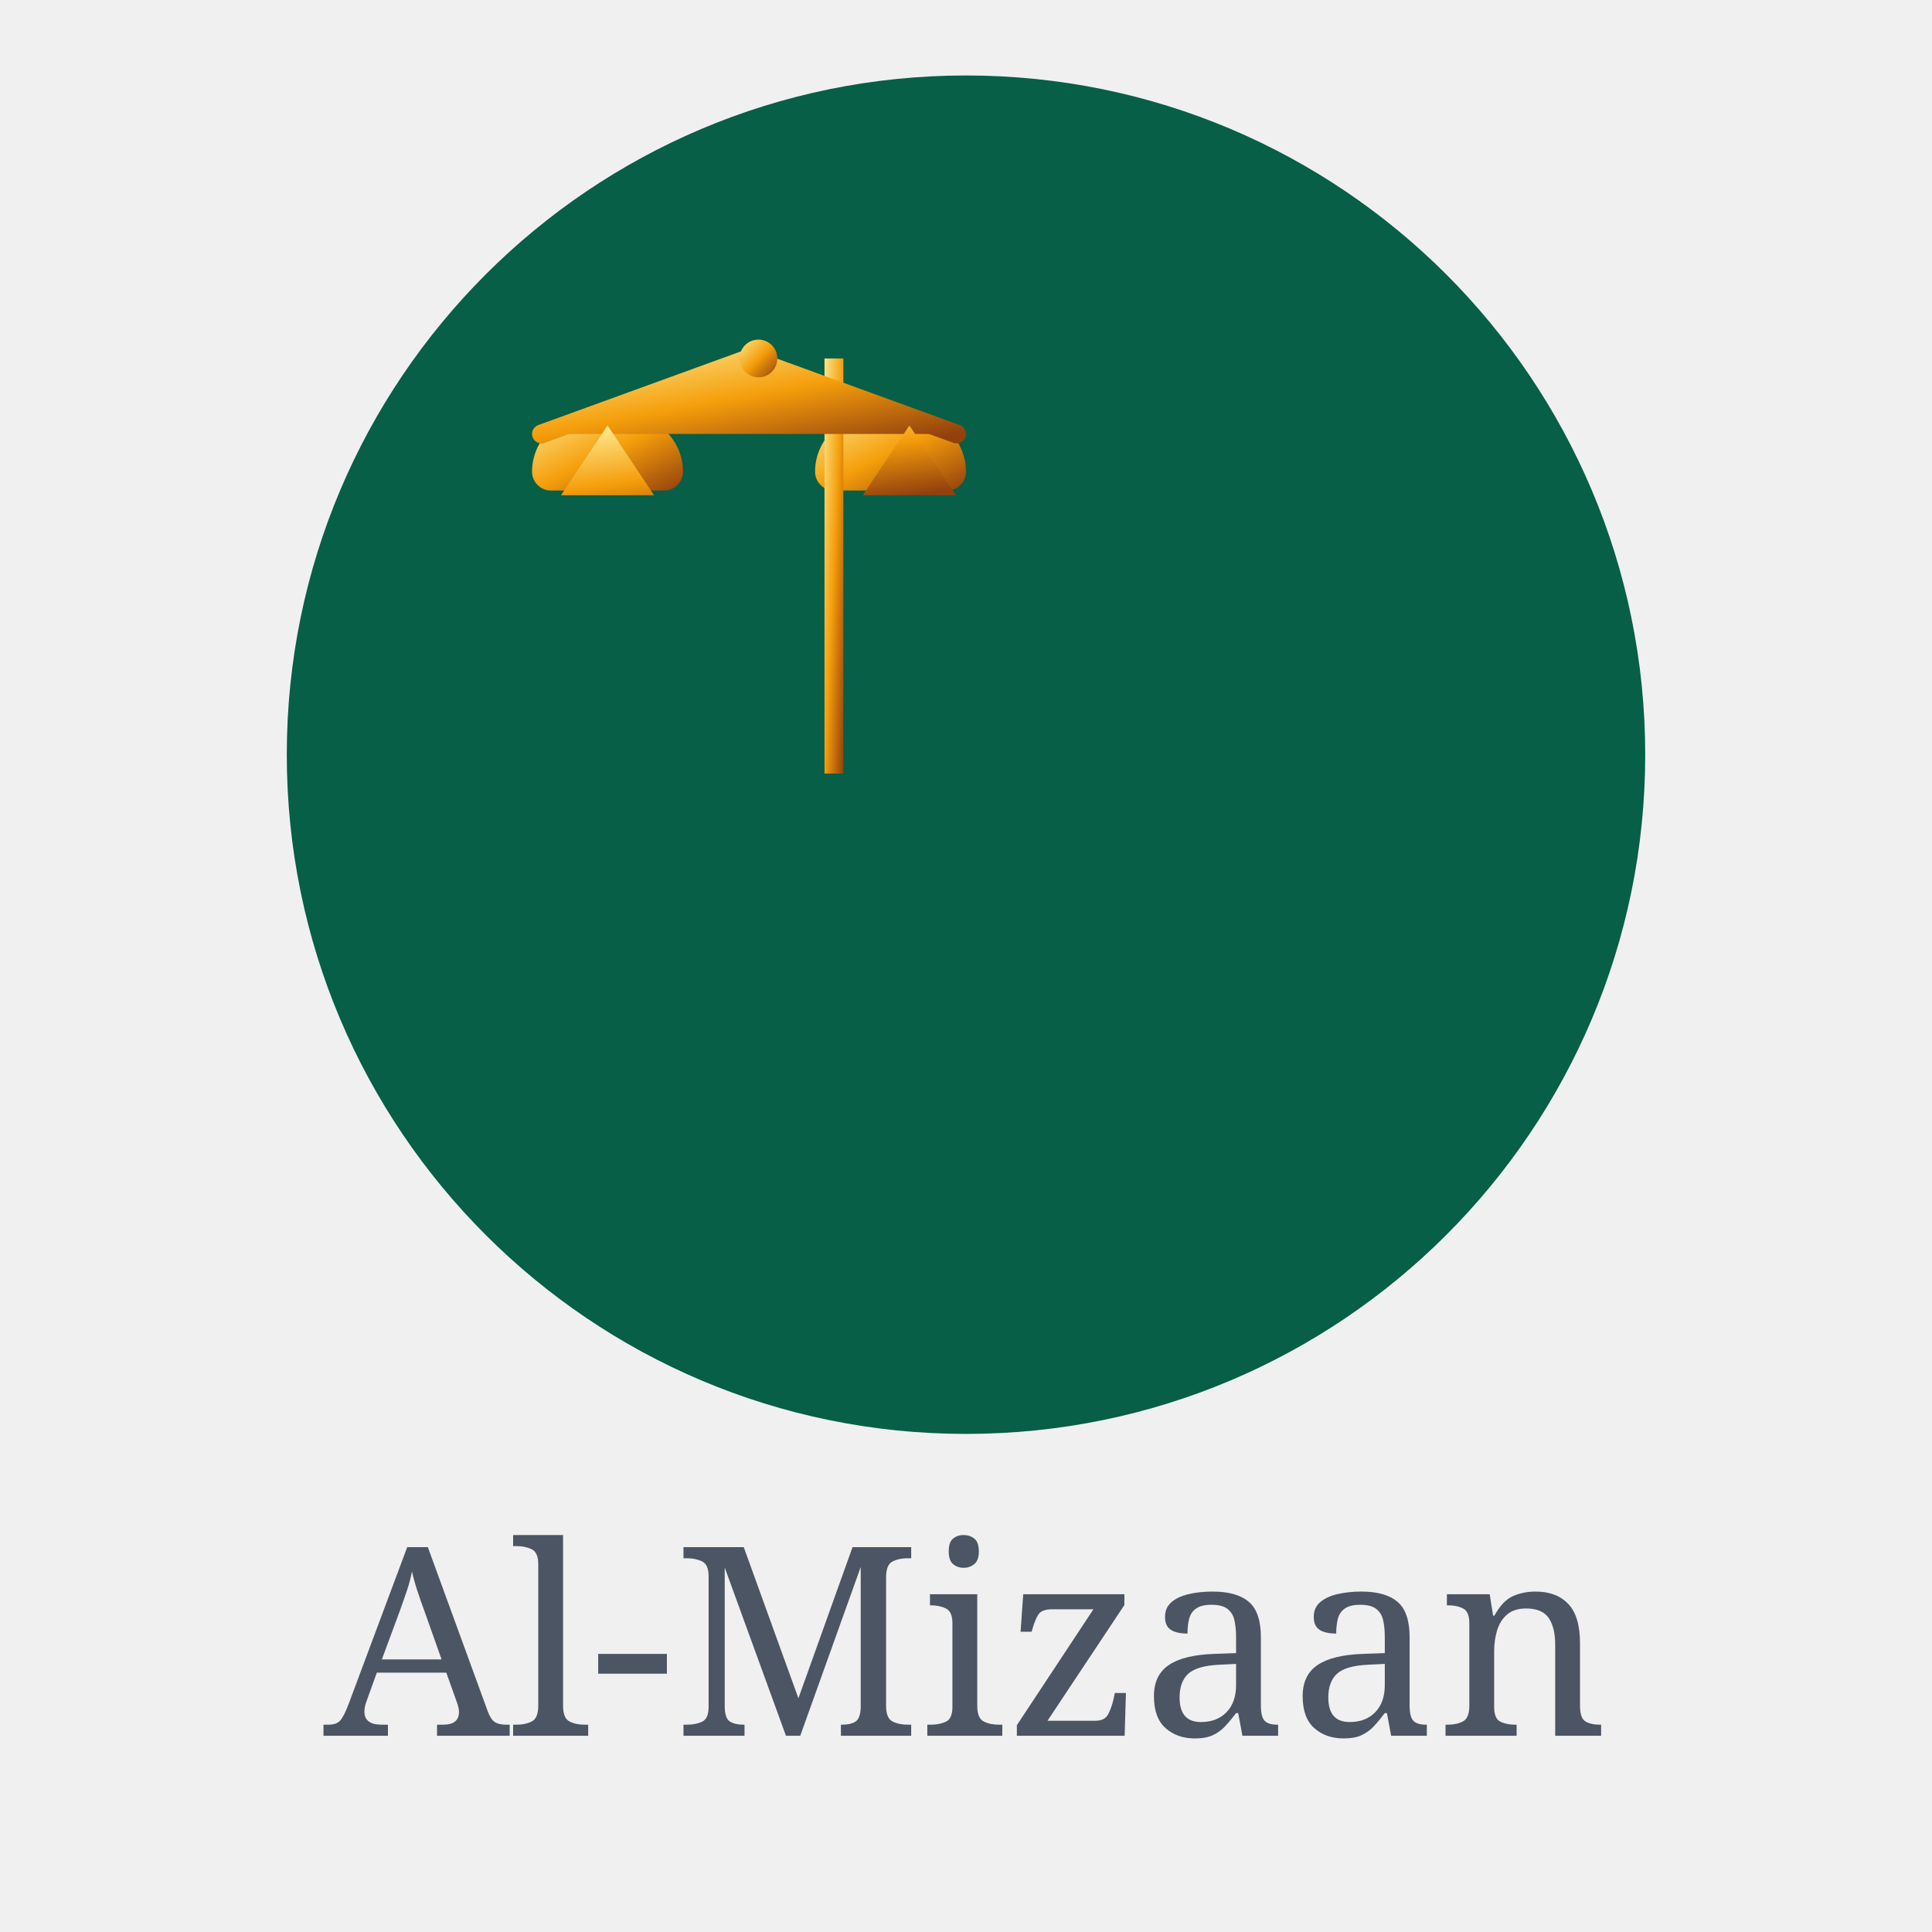
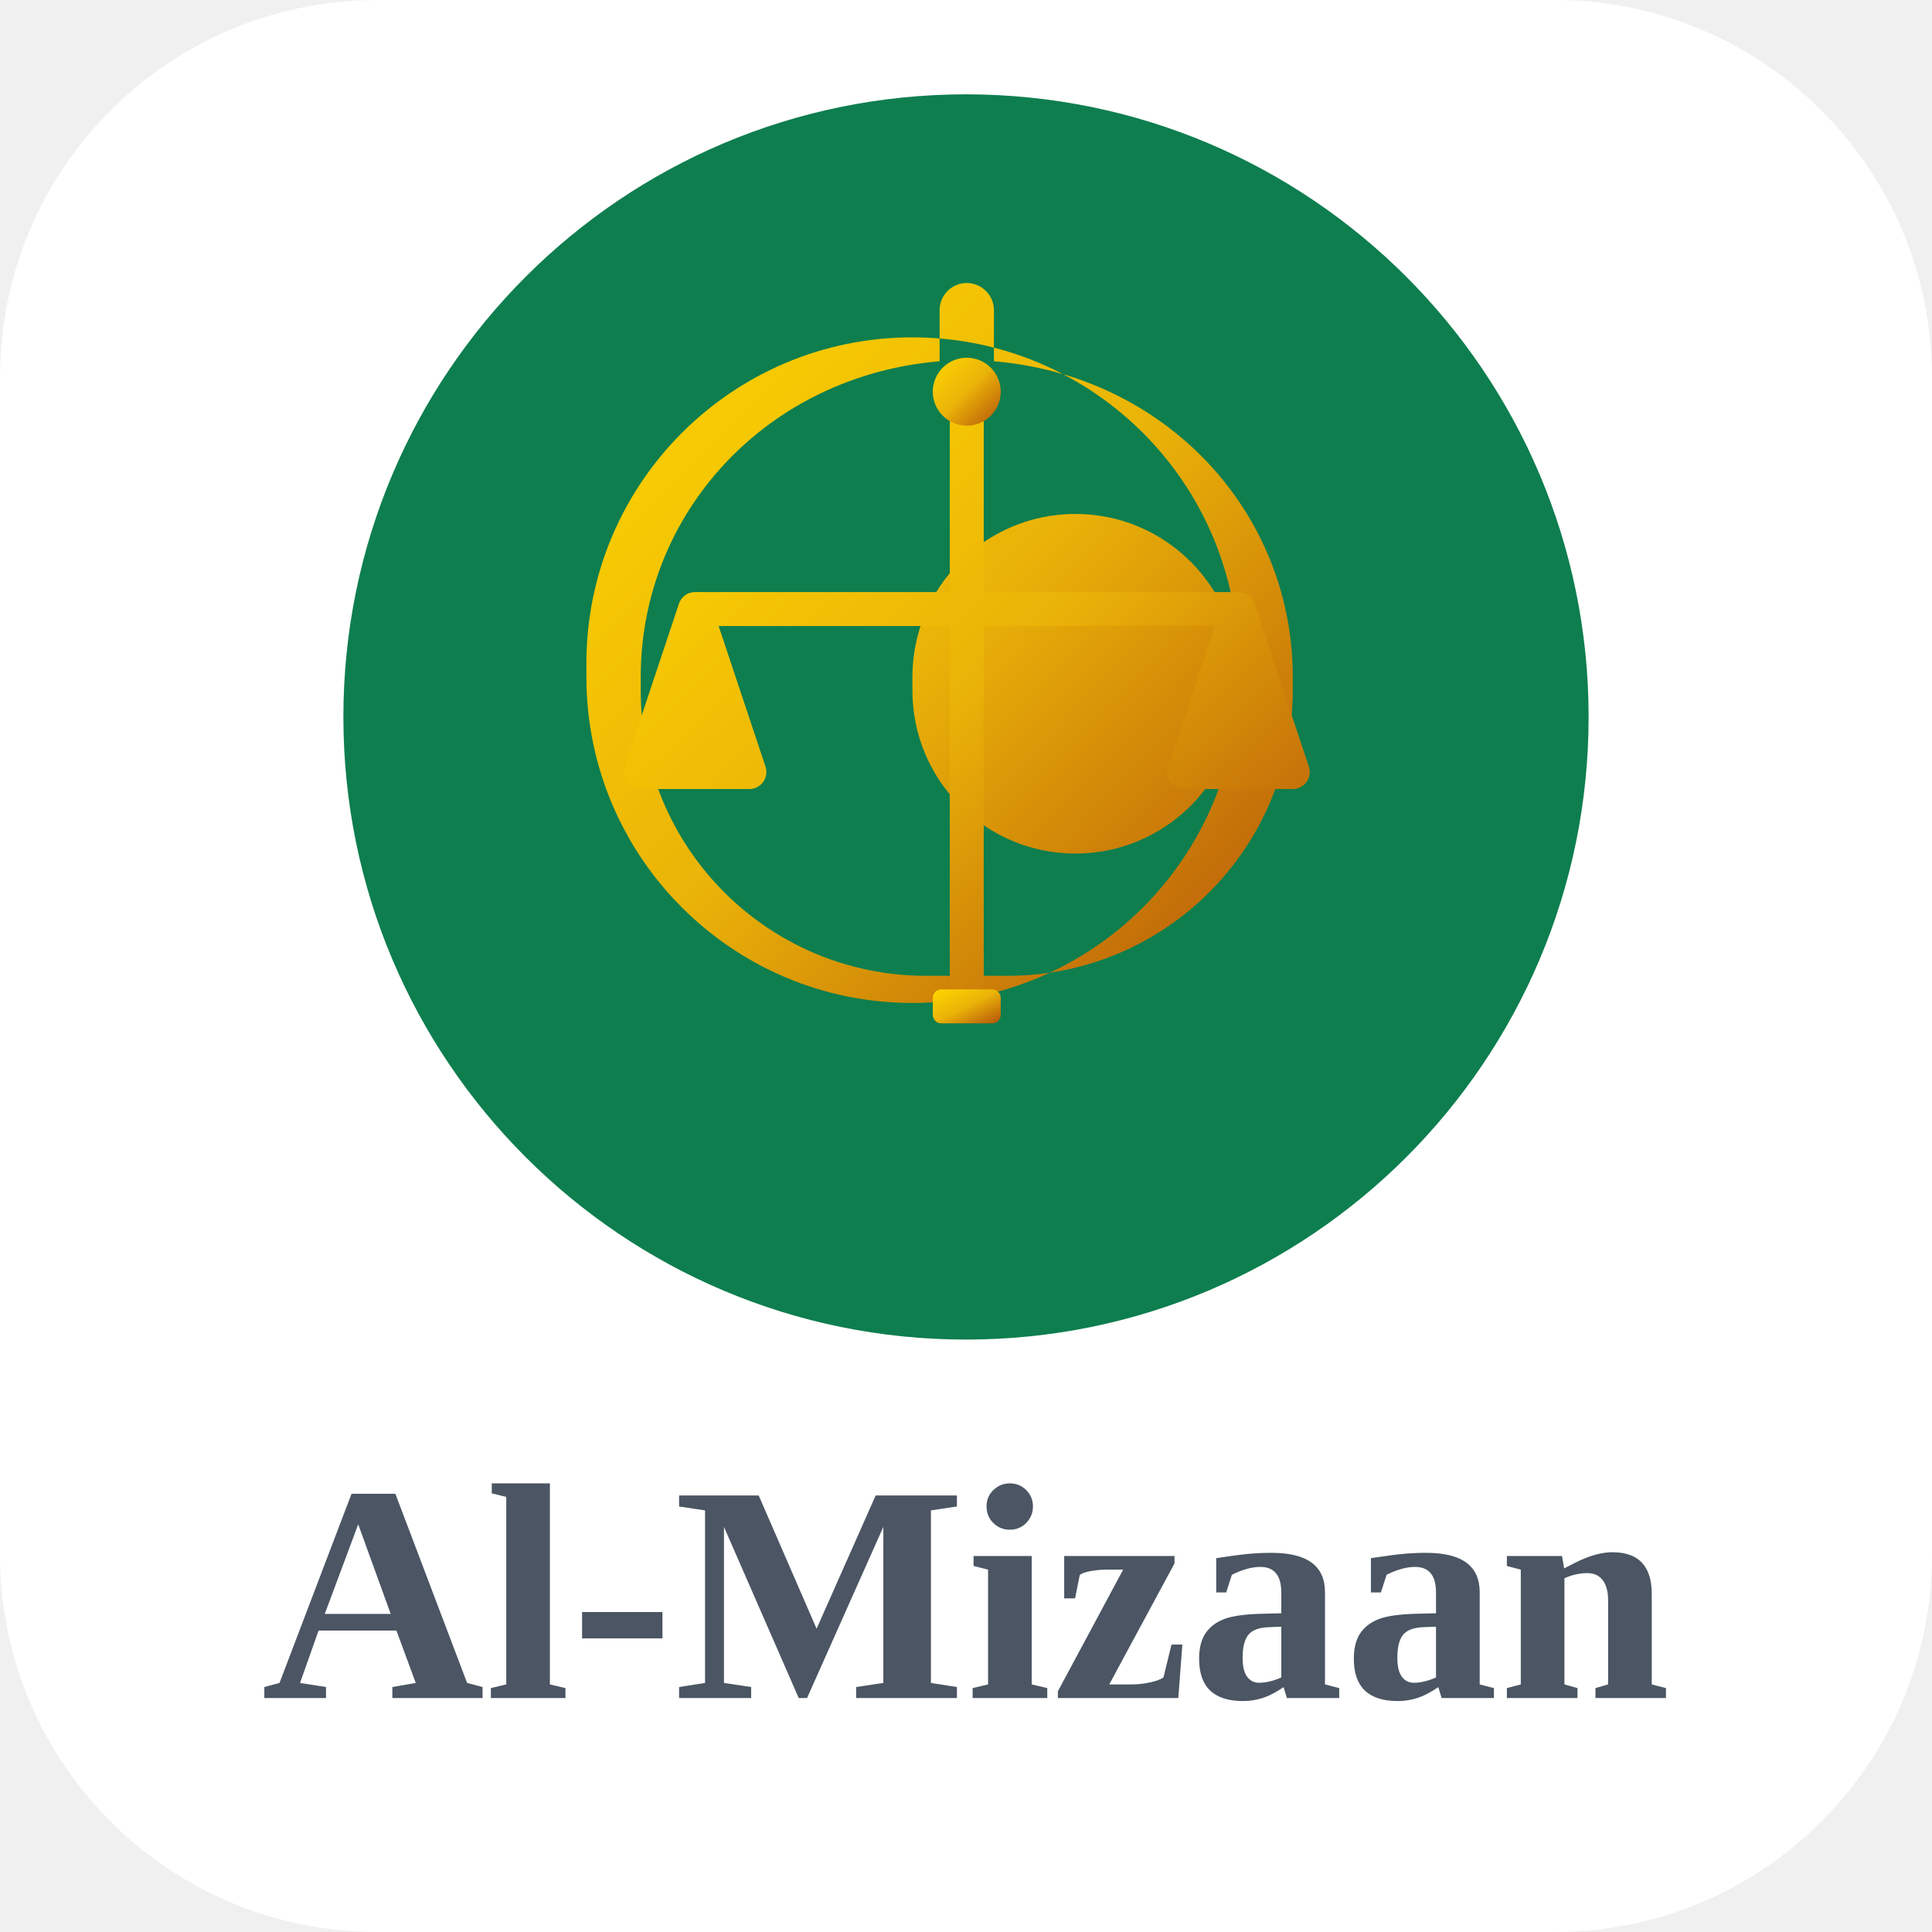
<svg xmlns="http://www.w3.org/2000/svg" width="512" height="512" viewBox="0 0 512 512" fill="none">
-   <circle cx="256" cy="200" r="180" fill="#065F46" />
+   <rect width="512" height="512" rx="100" fill="white" />
+   <circle cx="256" cy="190" r="165" fill="#0E7E4E" />
  <defs>
-     <linearGradient id="goldGradient" x1="0%" y1="0%" x2="100%" y2="100%">
-       <stop offset="0%" style="stop-color:#FDE68A;stop-opacity:1" />
-       <stop offset="50%" style="stop-color:#F59E0B;stop-opacity:1" />
-       <stop offset="100%" style="stop-color:#92400E;stop-opacity:1" />
+     <linearGradient id="scalesGold" x1="0%" y1="0%" x2="100%" y2="100%">
+       <stop offset="0%" stop-color="#FFD700" />
+       <stop offset="50%" stop-color="#EAB308" />
+       <stop offset="100%" stop-color="#B45309" />
    </linearGradient>
  </defs>
-   <g transform="translate(141, 85) scale(2.5)" fill="url(#goldGradient)">
-     <path d="M16 16c0 1.1-0.9 2-2 2H2c-1.1 0-2-0.9-2-2 0-3.3 2.7-6 6-6h4c3.3 0 6 2.7 6 6z" />
-     <path d="M46 16c0 1.1-0.9 2-2 2H32c-1.1 0-2-0.9-2-2 0-3.3 2.7-6 6-6h4c3.3 0 6 2.7 6 6z" />
-     <path d="M23 4v44h-2V4h2z" transform="translate(10, 0)" />
-     <path d="M1 12l22-8 22 8" stroke="url(#goldGradient)" stroke-width="2" stroke-linecap="round" stroke-linejoin="round" />
-     <circle cx="24" cy="4" r="2" />
-     <path d="M8 12l-4 6h8l-4-6zm32 0l-4 6h8l-4-6z" stroke="url(#goldGradient)" stroke-width="1" />
+   <g transform="translate(141, 75) scale(0.45)" fill="url(#scalesGold)">
+     <path d="M256 0c-8.8 0-16 7.2-16 16v30.1C138.8 54.5 64 135 64 232v8c0 92.8 75.2 168 168 168h48c92.8 0 168-75.2 168-168v-8c0-97-74.8-177.5-176-185.9V16c0-8.8-7.2-16-16-16zm-32 232c0-53 43-96 96-96s96 43 96 96v8c0 53-43 96-96 96s-96-43-96-96v-8zm192 0c0 106-86 192-192 192S32 338 32 232v-8c0-106 86-192 192-192s192 86 192 192v8z" />
+     <path d="M256 64v352m-160-224h320M96 192l-32 96h64l-32-96zm320 0l-32 96h64l-32-96z" stroke="url(#scalesGold)" stroke-width="20" stroke-linecap="round" stroke-linejoin="round" />
+     <circle cx="256" cy="64" r="20" />
+     <rect x="236" y="416" width="40" height="20" rx="5" />
  </g>
-   <text x="50%" y="460" text-anchor="middle" font-family="serif, Georgia" font-size="70" font-weight="500" fill="#4B5563">Al-Mizaan</text>
+   <text x="256" y="450" text-anchor="middle" font-family="'Times New Roman', serif" font-size="82" font-weight="600" fill="#4B5563">Al-Mizaan</text>
</svg>
